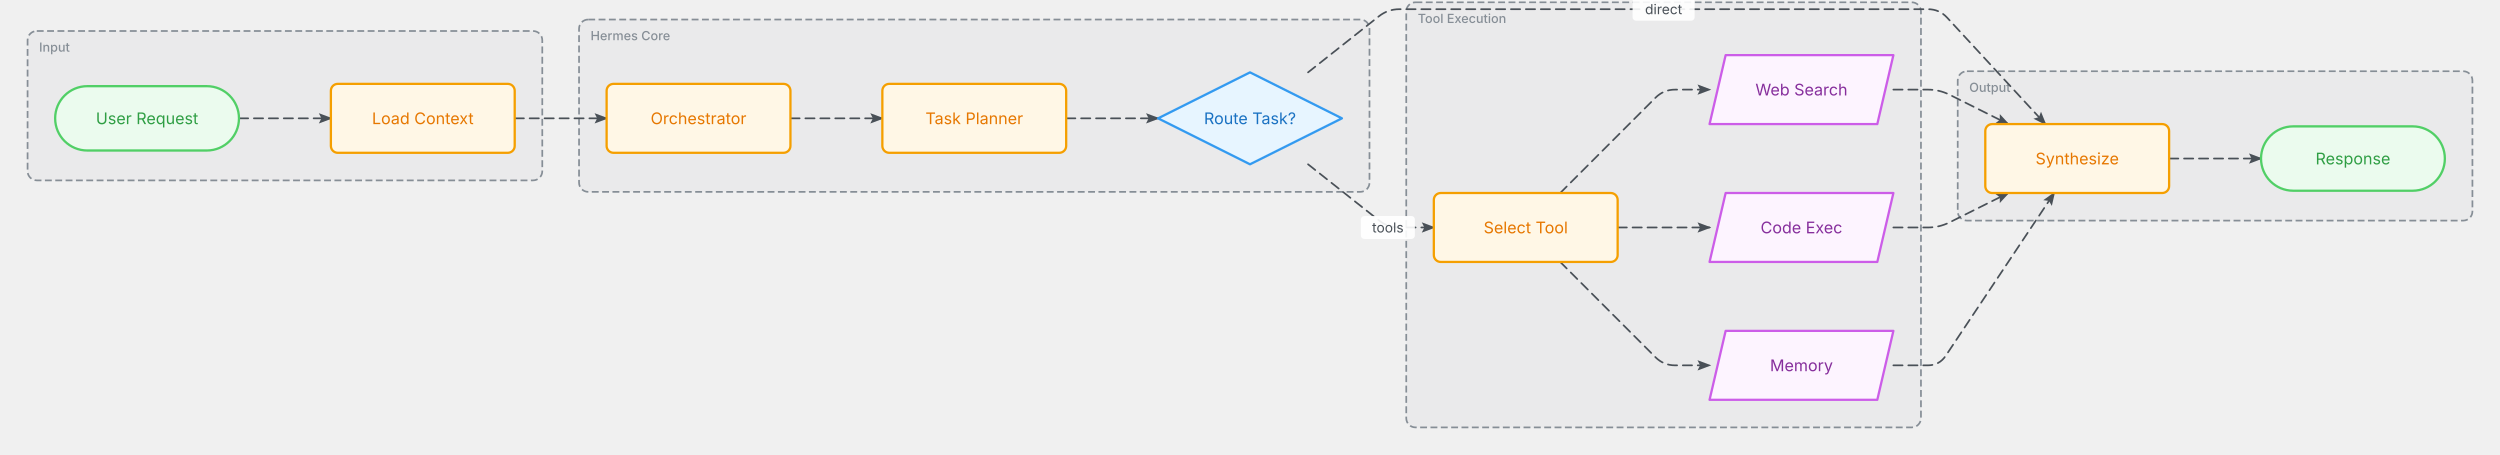
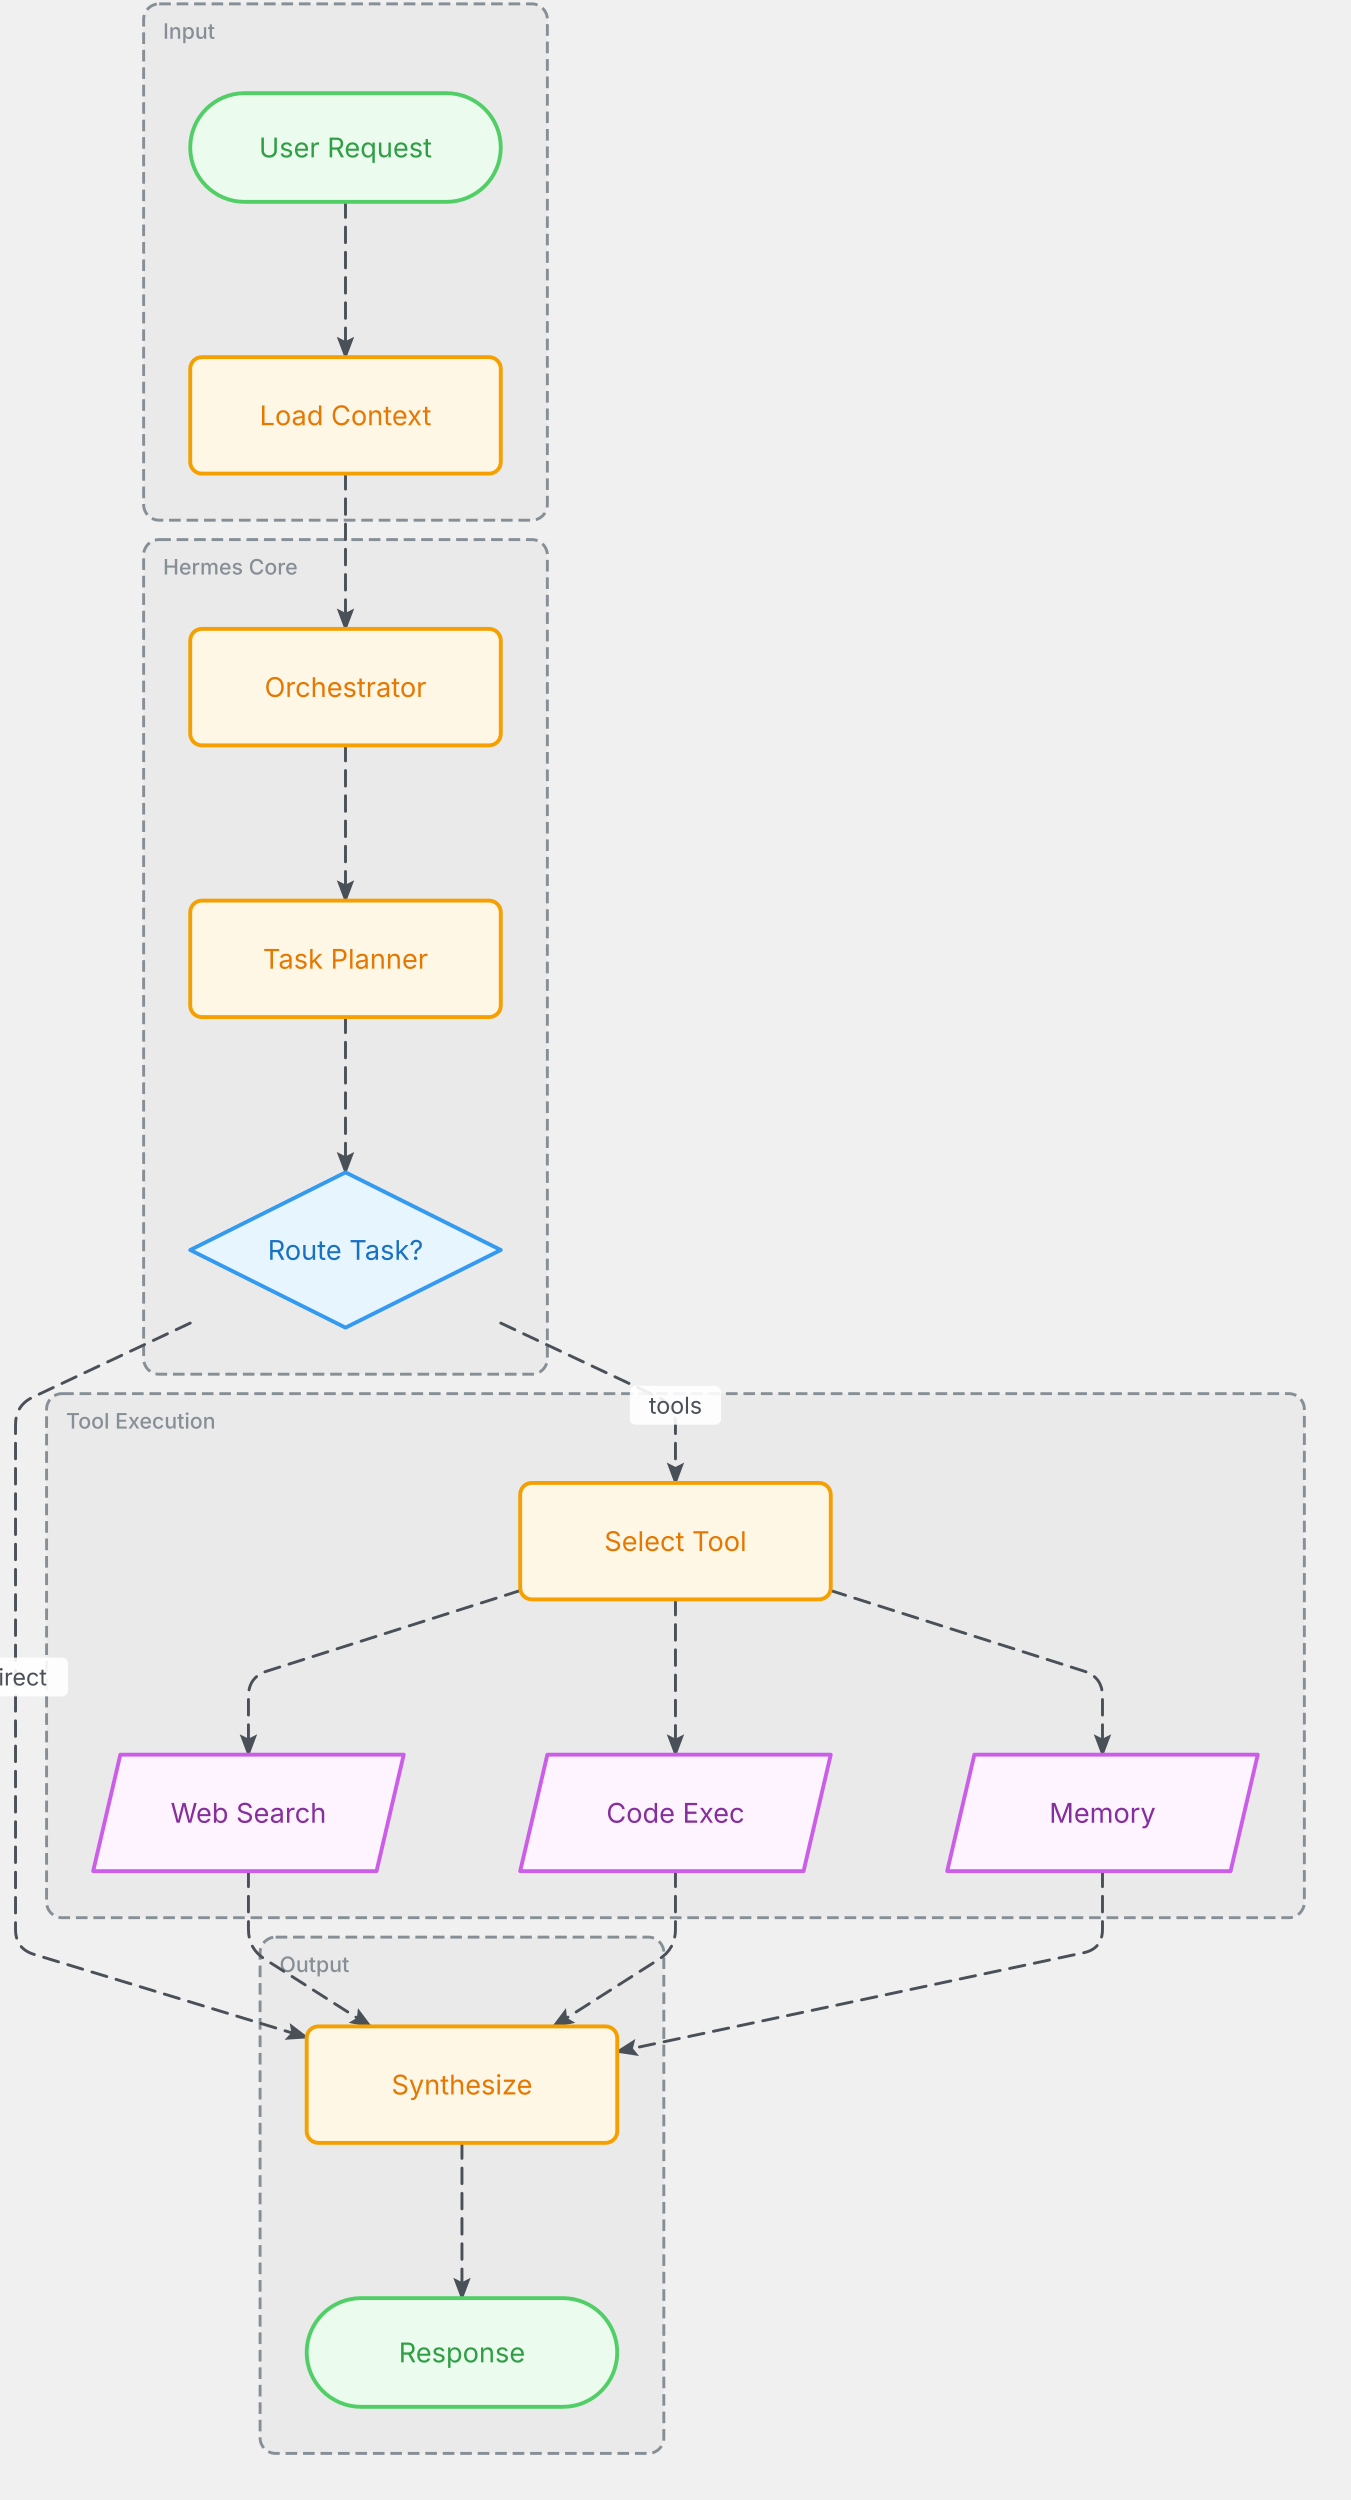
- <svg xmlns="http://www.w3.org/2000/svg" width="2176" height="396" viewBox="-28 -28 2176 396">
+ <svg xmlns="http://www.w3.org/2000/svg" width="696" height="1288" viewBox="-28 -28 696 1288">
  <defs>
    <marker id="arrowhead" markerWidth="8" markerHeight="6" refX="7" refY="3" orient="auto" markerUnits="strokeWidth">
      <polygon points="0 0, 8 3, 0 6, 1.5 3" fill="#495057" />
    </marker>
    <style>
      @keyframes ai-fc-flow { to { stroke-dashoffset: -26; } }
      .ai-fc-edge { animation: ai-fc-flow 1.2s linear infinite; }
    </style>
  </defs>
  <g class="flowchart">
    <g class="group" data-id="g_input">
-       <rect x="-4" y="-1" width="448" height="130" rx="8" fill="rgba(134,142,150,0.06)" stroke="#868e96" stroke-width="1.5" stroke-dasharray="6 3" />
-       <text x="6" y="17" font-family="Inter, system-ui, -apple-system, sans-serif" font-size="11" fill="#868e96" font-weight="500">Input</text>
+       <rect x="46" y="-26" width="208" height="266" rx="8" fill="rgba(134,142,150,0.06)" stroke="#868e96" stroke-width="1.5" stroke-dasharray="6 3" />
+       <text x="56" y="-8" font-family="Inter, system-ui, -apple-system, sans-serif" font-size="11" fill="#868e96" font-weight="500">Input</text>
    </g>
    <g class="group" data-id="g_core">
-       <rect x="476" y="-11" width="688" height="150" rx="8" fill="rgba(134,142,150,0.06)" stroke="#868e96" stroke-width="1.5" stroke-dasharray="6 3" />
-       <text x="486" y="7" font-family="Inter, system-ui, -apple-system, sans-serif" font-size="11" fill="#868e96" font-weight="500">Hermes Core</text>
+       <rect x="46" y="250" width="208" height="430" rx="8" fill="rgba(134,142,150,0.06)" stroke="#868e96" stroke-width="1.5" stroke-dasharray="6 3" />
+       <text x="56" y="268" font-family="Inter, system-ui, -apple-system, sans-serif" font-size="11" fill="#868e96" font-weight="500">Hermes Core</text>
    </g>
    <g class="group" data-id="g_tools">
-       <rect x="1196" y="-26" width="448" height="370" rx="8" fill="rgba(134,142,150,0.06)" stroke="#868e96" stroke-width="1.5" stroke-dasharray="6 3" />
-       <text x="1206" y="-8" font-family="Inter, system-ui, -apple-system, sans-serif" font-size="11" fill="#868e96" font-weight="500">Tool Execution</text>
+       <rect x="-4" y="690" width="648" height="270" rx="8" fill="rgba(134,142,150,0.06)" stroke="#868e96" stroke-width="1.5" stroke-dasharray="6 3" />
+       <text x="6" y="708" font-family="Inter, system-ui, -apple-system, sans-serif" font-size="11" fill="#868e96" font-weight="500">Tool Execution</text>
    </g>
    <g class="group" data-id="g_output">
-       <rect x="1676" y="34" width="448" height="130" rx="8" fill="rgba(134,142,150,0.06)" stroke="#868e96" stroke-width="1.5" stroke-dasharray="6 3" />
-       <text x="1686" y="52" font-family="Inter, system-ui, -apple-system, sans-serif" font-size="11" fill="#868e96" font-weight="500">Output</text>
+       <rect x="106" y="970" width="208" height="266" rx="8" fill="rgba(134,142,150,0.06)" stroke="#868e96" stroke-width="1.5" stroke-dasharray="6 3" />
+       <text x="116" y="988" font-family="Inter, system-ui, -apple-system, sans-serif" font-size="11" fill="#868e96" font-weight="500">Output</text>
    </g>
    <g class="edge" data-from="user_req" data-to="ctx_load">
-       <path d="M180,75 L210,75 Q220,75 230,75 L260,75" fill="none" stroke="#495057" stroke-width="1.5" stroke-linecap="round" stroke-linejoin="round" stroke-dasharray="8 5" class="ai-fc-edge" marker-end="url(#arrowhead)" />
+       <path d="M150,76 L150,106 Q150,116 150,126 L150,156" fill="none" stroke="#495057" stroke-width="1.5" stroke-linecap="round" stroke-linejoin="round" stroke-dasharray="8 5" class="ai-fc-edge" marker-end="url(#arrowhead)" />
    </g>
    <g class="edge" data-from="ctx_load" data-to="orchestrator">
-       <path d="M420,75 L450,75 Q460,75 470,75 L500,75" fill="none" stroke="#495057" stroke-width="1.5" stroke-linecap="round" stroke-linejoin="round" stroke-dasharray="8 5" class="ai-fc-edge" marker-end="url(#arrowhead)" />
+       <path d="M150,216 L150,246 Q150,256 150,266 L150,296" fill="none" stroke="#495057" stroke-width="1.5" stroke-linecap="round" stroke-linejoin="round" stroke-dasharray="8 5" class="ai-fc-edge" marker-end="url(#arrowhead)" />
    </g>
    <g class="edge" data-from="orchestrator" data-to="planner">
-       <path d="M660,75 L690,75 Q700,75 710,75 L740,75" fill="none" stroke="#495057" stroke-width="1.5" stroke-linecap="round" stroke-linejoin="round" stroke-dasharray="8 5" class="ai-fc-edge" marker-end="url(#arrowhead)" />
+       <path d="M150,356 L150,386 Q150,396 150,406 L150,436" fill="none" stroke="#495057" stroke-width="1.5" stroke-linecap="round" stroke-linejoin="round" stroke-dasharray="8 5" class="ai-fc-edge" marker-end="url(#arrowhead)" />
    </g>
    <g class="edge" data-from="planner" data-to="dispatch">
-       <path d="M900,75 L930,75 Q940,75 950,75 L980,75" fill="none" stroke="#495057" stroke-width="1.5" stroke-linecap="round" stroke-linejoin="round" stroke-dasharray="8 5" class="ai-fc-edge" marker-end="url(#arrowhead)" />
+       <path d="M150,496 L150,526 Q150,536 150,546 L150,576" fill="none" stroke="#495057" stroke-width="1.5" stroke-linecap="round" stroke-linejoin="round" stroke-dasharray="8 5" class="ai-fc-edge" marker-end="url(#arrowhead)" />
    </g>
    <g class="edge" data-from="dispatch" data-to="tool_select">
-       <path d="M1110.526,115 L1172.16,163.793 Q1180,170 1190,170 L1220,170" fill="none" stroke="#495057" stroke-width="1.5" stroke-linecap="round" stroke-linejoin="round" stroke-dasharray="8 5" class="ai-fc-edge" marker-end="url(#arrowhead)" />
-       <rect x="1156.5" y="160" width="47" height="20" fill="white" rx="3" opacity="0.9" />
-       <text x="1180" y="170" text-anchor="middle" dominant-baseline="middle" font-family="Inter, system-ui, -apple-system, sans-serif" font-size="12" fill="#495057">tools</text>
+       <path d="M230,653.647 L310.952,691.742 Q320,696 320,706 L320,736" fill="none" stroke="#495057" stroke-width="1.5" stroke-linecap="round" stroke-linejoin="round" stroke-dasharray="8 5" class="ai-fc-edge" marker-end="url(#arrowhead)" />
+       <rect x="296.5" y="686" width="47" height="20" fill="white" rx="3" opacity="0.9" />
+       <text x="320" y="696" text-anchor="middle" dominant-baseline="middle" font-family="Inter, system-ui, -apple-system, sans-serif" font-size="12" fill="#495057">tools</text>
    </g>
    <g class="edge" data-from="dispatch" data-to="synthesize">
-       <path d="M1110.526,35 L1172.16,-13.793 Q1180,-20 1190,-20 L1290,-20 Q1300,-20 1310,-20 L1410,-20 Q1420,-20 1430,-20 L1530,-20 Q1540,-20 1550,-20 L1650,-20 Q1660,-20 1666.783,-12.652 L1752.308,80" fill="none" stroke="#495057" stroke-width="1.5" stroke-linecap="round" stroke-linejoin="round" stroke-dasharray="8 5" class="ai-fc-edge" marker-end="url(#arrowhead)" />
-       <rect x="1393" y="-30" width="54" height="20" fill="white" rx="3" opacity="0.9" />
-       <text x="1420" y="-20" text-anchor="middle" dominant-baseline="middle" font-family="Inter, system-ui, -apple-system, sans-serif" font-size="12" fill="#495057">direct</text>
+       <path d="M70,653.647 L-10.952,691.742 Q-20,696 -20,706 L-20,756 Q-20,766 -20,776 L-20,826 Q-20,836 -20,846 L-20,896 Q-20,906 -20,916 L-20,966 Q-20,976 -10.433,978.912 L130,1021.652" fill="none" stroke="#495057" stroke-width="1.5" stroke-linecap="round" stroke-linejoin="round" stroke-dasharray="8 5" class="ai-fc-edge" marker-end="url(#arrowhead)" />
+       <rect x="-47" y="826" width="54" height="20" fill="white" rx="3" opacity="0.9" />
+       <text x="-20" y="836" text-anchor="middle" dominant-baseline="middle" font-family="Inter, system-ui, -apple-system, sans-serif" font-size="12" fill="#495057">direct</text>
    </g>
    <g class="edge" data-from="tool_select" data-to="web_search">
-       <path d="M1330,140 L1412.929,57.071 Q1420,50 1430,50 L1460,50" fill="none" stroke="#495057" stroke-width="1.5" stroke-linecap="round" stroke-linejoin="round" stroke-dasharray="8 5" class="ai-fc-edge" marker-end="url(#arrowhead)" />
+       <path d="M240,791.455 L109.529,832.968 Q100,836 100,846 L100,876" fill="none" stroke="#495057" stroke-width="1.5" stroke-linecap="round" stroke-linejoin="round" stroke-dasharray="8 5" class="ai-fc-edge" marker-end="url(#arrowhead)" />
    </g>
    <g class="edge" data-from="tool_select" data-to="code_exec">
-       <path d="M1380,170 L1410,170 Q1420,170 1430,170 L1460,170" fill="none" stroke="#495057" stroke-width="1.5" stroke-linecap="round" stroke-linejoin="round" stroke-dasharray="8 5" class="ai-fc-edge" marker-end="url(#arrowhead)" />
+       <path d="M320,796 L320,826 Q320,836 320,846 L320,876" fill="none" stroke="#495057" stroke-width="1.5" stroke-linecap="round" stroke-linejoin="round" stroke-dasharray="8 5" class="ai-fc-edge" marker-end="url(#arrowhead)" />
    </g>
    <g class="edge" data-from="tool_select" data-to="memory_store">
-       <path d="M1330,200 L1412.929,282.929 Q1420,290 1430,290 L1460,290" fill="none" stroke="#495057" stroke-width="1.5" stroke-linecap="round" stroke-linejoin="round" stroke-dasharray="8 5" class="ai-fc-edge" marker-end="url(#arrowhead)" />
+       <path d="M400,791.455 L530.471,832.968 Q540,836 540,846 L540,876" fill="none" stroke="#495057" stroke-width="1.5" stroke-linecap="round" stroke-linejoin="round" stroke-dasharray="8 5" class="ai-fc-edge" marker-end="url(#arrowhead)" />
    </g>
    <g class="edge" data-from="web_search" data-to="synthesize">
-       <path d="M1620,50 L1650,50 Q1660,50 1668.944,54.472 L1720,80" fill="none" stroke="#495057" stroke-width="1.5" stroke-linecap="round" stroke-linejoin="round" stroke-dasharray="8 5" class="ai-fc-edge" marker-end="url(#arrowhead)" />
+       <path d="M100,936 L100,966 Q100,976 108.437,981.369 L162.857,1016" fill="none" stroke="#495057" stroke-width="1.5" stroke-linecap="round" stroke-linejoin="round" stroke-dasharray="8 5" class="ai-fc-edge" marker-end="url(#arrowhead)" />
    </g>
    <g class="edge" data-from="code_exec" data-to="synthesize">
-       <path d="M1620,170 L1650,170 Q1660,170 1668.944,165.528 L1720,140" fill="none" stroke="#495057" stroke-width="1.5" stroke-linecap="round" stroke-linejoin="round" stroke-dasharray="8 5" class="ai-fc-edge" marker-end="url(#arrowhead)" />
+       <path d="M320,936 L320,966 Q320,976 311.563,981.369 L257.143,1016" fill="none" stroke="#495057" stroke-width="1.5" stroke-linecap="round" stroke-linejoin="round" stroke-dasharray="8 5" class="ai-fc-edge" marker-end="url(#arrowhead)" />
    </g>
    <g class="edge" data-from="memory_store" data-to="synthesize">
-       <path d="M1620,290 L1650,290 Q1660,290 1665.547,281.679 L1760,140" fill="none" stroke="#495057" stroke-width="1.5" stroke-linecap="round" stroke-linejoin="round" stroke-dasharray="8 5" class="ai-fc-edge" marker-end="url(#arrowhead)" />
+       <path d="M540,936 L540,966 Q540,976 530.218,978.075 L290,1029.03" fill="none" stroke="#495057" stroke-width="1.5" stroke-linecap="round" stroke-linejoin="round" stroke-dasharray="8 5" class="ai-fc-edge" marker-end="url(#arrowhead)" />
    </g>
    <g class="edge" data-from="synthesize" data-to="final_out">
-       <path d="M1860,110 L1890,110 Q1900,110 1910,110 L1940,110" fill="none" stroke="#495057" stroke-width="1.5" stroke-linecap="round" stroke-linejoin="round" stroke-dasharray="8 5" class="ai-fc-edge" marker-end="url(#arrowhead)" />
+       <path d="M210,1076 L210,1106 Q210,1116 210,1126 L210,1156" fill="none" stroke="#495057" stroke-width="1.5" stroke-linecap="round" stroke-linejoin="round" stroke-dasharray="8 5" class="ai-fc-edge" marker-end="url(#arrowhead)" />
    </g>
    <g class="node node-terminal" data-id="user_req">
-       <rect x="20" y="47" width="160" height="56" rx="28" ry="28" fill="#ebfbee" stroke="#51cf66" stroke-width="2" />
-       <text x="100" y="75" text-anchor="middle" dominant-baseline="middle" font-family="Inter, system-ui, -apple-system, sans-serif" font-size="14" fill="#2f9e44">User Request</text>
+       <rect x="70" y="20" width="160" height="56" rx="28" ry="28" fill="#ebfbee" stroke="#51cf66" stroke-width="2" />
+       <text x="150" y="48" text-anchor="middle" dominant-baseline="middle" font-family="Inter, system-ui, -apple-system, sans-serif" font-size="14" fill="#2f9e44">User Request</text>
    </g>
    <g class="node node-process" data-id="ctx_load">
-       <rect x="260" y="45" width="160" height="60" rx="6" ry="6" fill="#fff7e6" stroke="#f59f00" stroke-width="2" />
-       <text x="340" y="75" text-anchor="middle" dominant-baseline="middle" font-family="Inter, system-ui, -apple-system, sans-serif" font-size="14" fill="#e67700">Load Context</text>
+       <rect x="70" y="156" width="160" height="60" rx="6" ry="6" fill="#fff7e6" stroke="#f59f00" stroke-width="2" />
+       <text x="150" y="186" text-anchor="middle" dominant-baseline="middle" font-family="Inter, system-ui, -apple-system, sans-serif" font-size="14" fill="#e67700">Load Context</text>
    </g>
    <g class="node node-process" data-id="orchestrator">
-       <rect x="500" y="45" width="160" height="60" rx="6" ry="6" fill="#fff7e6" stroke="#f59f00" stroke-width="2" />
-       <text x="580" y="75" text-anchor="middle" dominant-baseline="middle" font-family="Inter, system-ui, -apple-system, sans-serif" font-size="14" fill="#e67700">Orchestrator</text>
+       <rect x="70" y="296" width="160" height="60" rx="6" ry="6" fill="#fff7e6" stroke="#f59f00" stroke-width="2" />
+       <text x="150" y="326" text-anchor="middle" dominant-baseline="middle" font-family="Inter, system-ui, -apple-system, sans-serif" font-size="14" fill="#e67700">Orchestrator</text>
    </g>
    <g class="node node-process" data-id="planner">
-       <rect x="740" y="45" width="160" height="60" rx="6" ry="6" fill="#fff7e6" stroke="#f59f00" stroke-width="2" />
-       <text x="820" y="75" text-anchor="middle" dominant-baseline="middle" font-family="Inter, system-ui, -apple-system, sans-serif" font-size="14" fill="#e67700">Task Planner</text>
+       <rect x="70" y="436" width="160" height="60" rx="6" ry="6" fill="#fff7e6" stroke="#f59f00" stroke-width="2" />
+       <text x="150" y="466" text-anchor="middle" dominant-baseline="middle" font-family="Inter, system-ui, -apple-system, sans-serif" font-size="14" fill="#e67700">Task Planner</text>
    </g>
    <g class="node node-decision" data-id="dispatch">
-       <polygon points="1060,35 1140,75 1060,115 980,75" fill="#e7f5ff" stroke="#339af0" stroke-width="2" stroke-linejoin="round" />
-       <text x="1060" y="75" text-anchor="middle" dominant-baseline="middle" font-family="Inter, system-ui, -apple-system, sans-serif" font-size="14" fill="#1971c2">Route Task?</text>
+       <polygon points="150,576 230,616 150,656 70,616" fill="#e7f5ff" stroke="#339af0" stroke-width="2" stroke-linejoin="round" />
+       <text x="150" y="616" text-anchor="middle" dominant-baseline="middle" font-family="Inter, system-ui, -apple-system, sans-serif" font-size="14" fill="#1971c2">Route Task?</text>
    </g>
    <g class="node node-process" data-id="tool_select">
-       <rect x="1220" y="140" width="160" height="60" rx="6" ry="6" fill="#fff7e6" stroke="#f59f00" stroke-width="2" />
-       <text x="1300" y="170" text-anchor="middle" dominant-baseline="middle" font-family="Inter, system-ui, -apple-system, sans-serif" font-size="14" fill="#e67700">Select Tool</text>
+       <rect x="240" y="736" width="160" height="60" rx="6" ry="6" fill="#fff7e6" stroke="#f59f00" stroke-width="2" />
+       <text x="320" y="766" text-anchor="middle" dominant-baseline="middle" font-family="Inter, system-ui, -apple-system, sans-serif" font-size="14" fill="#e67700">Select Tool</text>
    </g>
    <g class="node node-io" data-id="web_search">
-       <polygon points="1474,20 1620,20 1606,80 1460,80" fill="#fdf4ff" stroke="#cc5de8" stroke-width="2" stroke-linejoin="round" />
-       <text x="1540" y="50" text-anchor="middle" dominant-baseline="middle" font-family="Inter, system-ui, -apple-system, sans-serif" font-size="14" fill="#862e9c">Web Search</text>
+       <polygon points="34,876 180,876 166,936 20,936" fill="#fdf4ff" stroke="#cc5de8" stroke-width="2" stroke-linejoin="round" />
+       <text x="100" y="906" text-anchor="middle" dominant-baseline="middle" font-family="Inter, system-ui, -apple-system, sans-serif" font-size="14" fill="#862e9c">Web Search</text>
    </g>
    <g class="node node-io" data-id="code_exec">
-       <polygon points="1474,140 1620,140 1606,200 1460,200" fill="#fdf4ff" stroke="#cc5de8" stroke-width="2" stroke-linejoin="round" />
-       <text x="1540" y="170" text-anchor="middle" dominant-baseline="middle" font-family="Inter, system-ui, -apple-system, sans-serif" font-size="14" fill="#862e9c">Code Exec</text>
+       <polygon points="254,876 400,876 386,936 240,936" fill="#fdf4ff" stroke="#cc5de8" stroke-width="2" stroke-linejoin="round" />
+       <text x="320" y="906" text-anchor="middle" dominant-baseline="middle" font-family="Inter, system-ui, -apple-system, sans-serif" font-size="14" fill="#862e9c">Code Exec</text>
    </g>
    <g class="node node-io" data-id="memory_store">
-       <polygon points="1474,260 1620,260 1606,320 1460,320" fill="#fdf4ff" stroke="#cc5de8" stroke-width="2" stroke-linejoin="round" />
-       <text x="1540" y="290" text-anchor="middle" dominant-baseline="middle" font-family="Inter, system-ui, -apple-system, sans-serif" font-size="14" fill="#862e9c">Memory</text>
+       <polygon points="474,876 620,876 606,936 460,936" fill="#fdf4ff" stroke="#cc5de8" stroke-width="2" stroke-linejoin="round" />
+       <text x="540" y="906" text-anchor="middle" dominant-baseline="middle" font-family="Inter, system-ui, -apple-system, sans-serif" font-size="14" fill="#862e9c">Memory</text>
    </g>
    <g class="node node-process" data-id="synthesize">
-       <rect x="1700" y="80" width="160" height="60" rx="6" ry="6" fill="#fff7e6" stroke="#f59f00" stroke-width="2" />
-       <text x="1780" y="110" text-anchor="middle" dominant-baseline="middle" font-family="Inter, system-ui, -apple-system, sans-serif" font-size="14" fill="#e67700">Synthesize</text>
+       <rect x="130" y="1016" width="160" height="60" rx="6" ry="6" fill="#fff7e6" stroke="#f59f00" stroke-width="2" />
+       <text x="210" y="1046" text-anchor="middle" dominant-baseline="middle" font-family="Inter, system-ui, -apple-system, sans-serif" font-size="14" fill="#e67700">Synthesize</text>
    </g>
    <g class="node node-terminal" data-id="final_out">
-       <rect x="1940" y="82" width="160" height="56" rx="28" ry="28" fill="#ebfbee" stroke="#51cf66" stroke-width="2" />
-       <text x="2020" y="110" text-anchor="middle" dominant-baseline="middle" font-family="Inter, system-ui, -apple-system, sans-serif" font-size="14" fill="#2f9e44">Response</text>
+       <rect x="130" y="1156" width="160" height="56" rx="28" ry="28" fill="#ebfbee" stroke="#51cf66" stroke-width="2" />
+       <text x="210" y="1184" text-anchor="middle" dominant-baseline="middle" font-family="Inter, system-ui, -apple-system, sans-serif" font-size="14" fill="#2f9e44">Response</text>
    </g>
  </g>
</svg>
